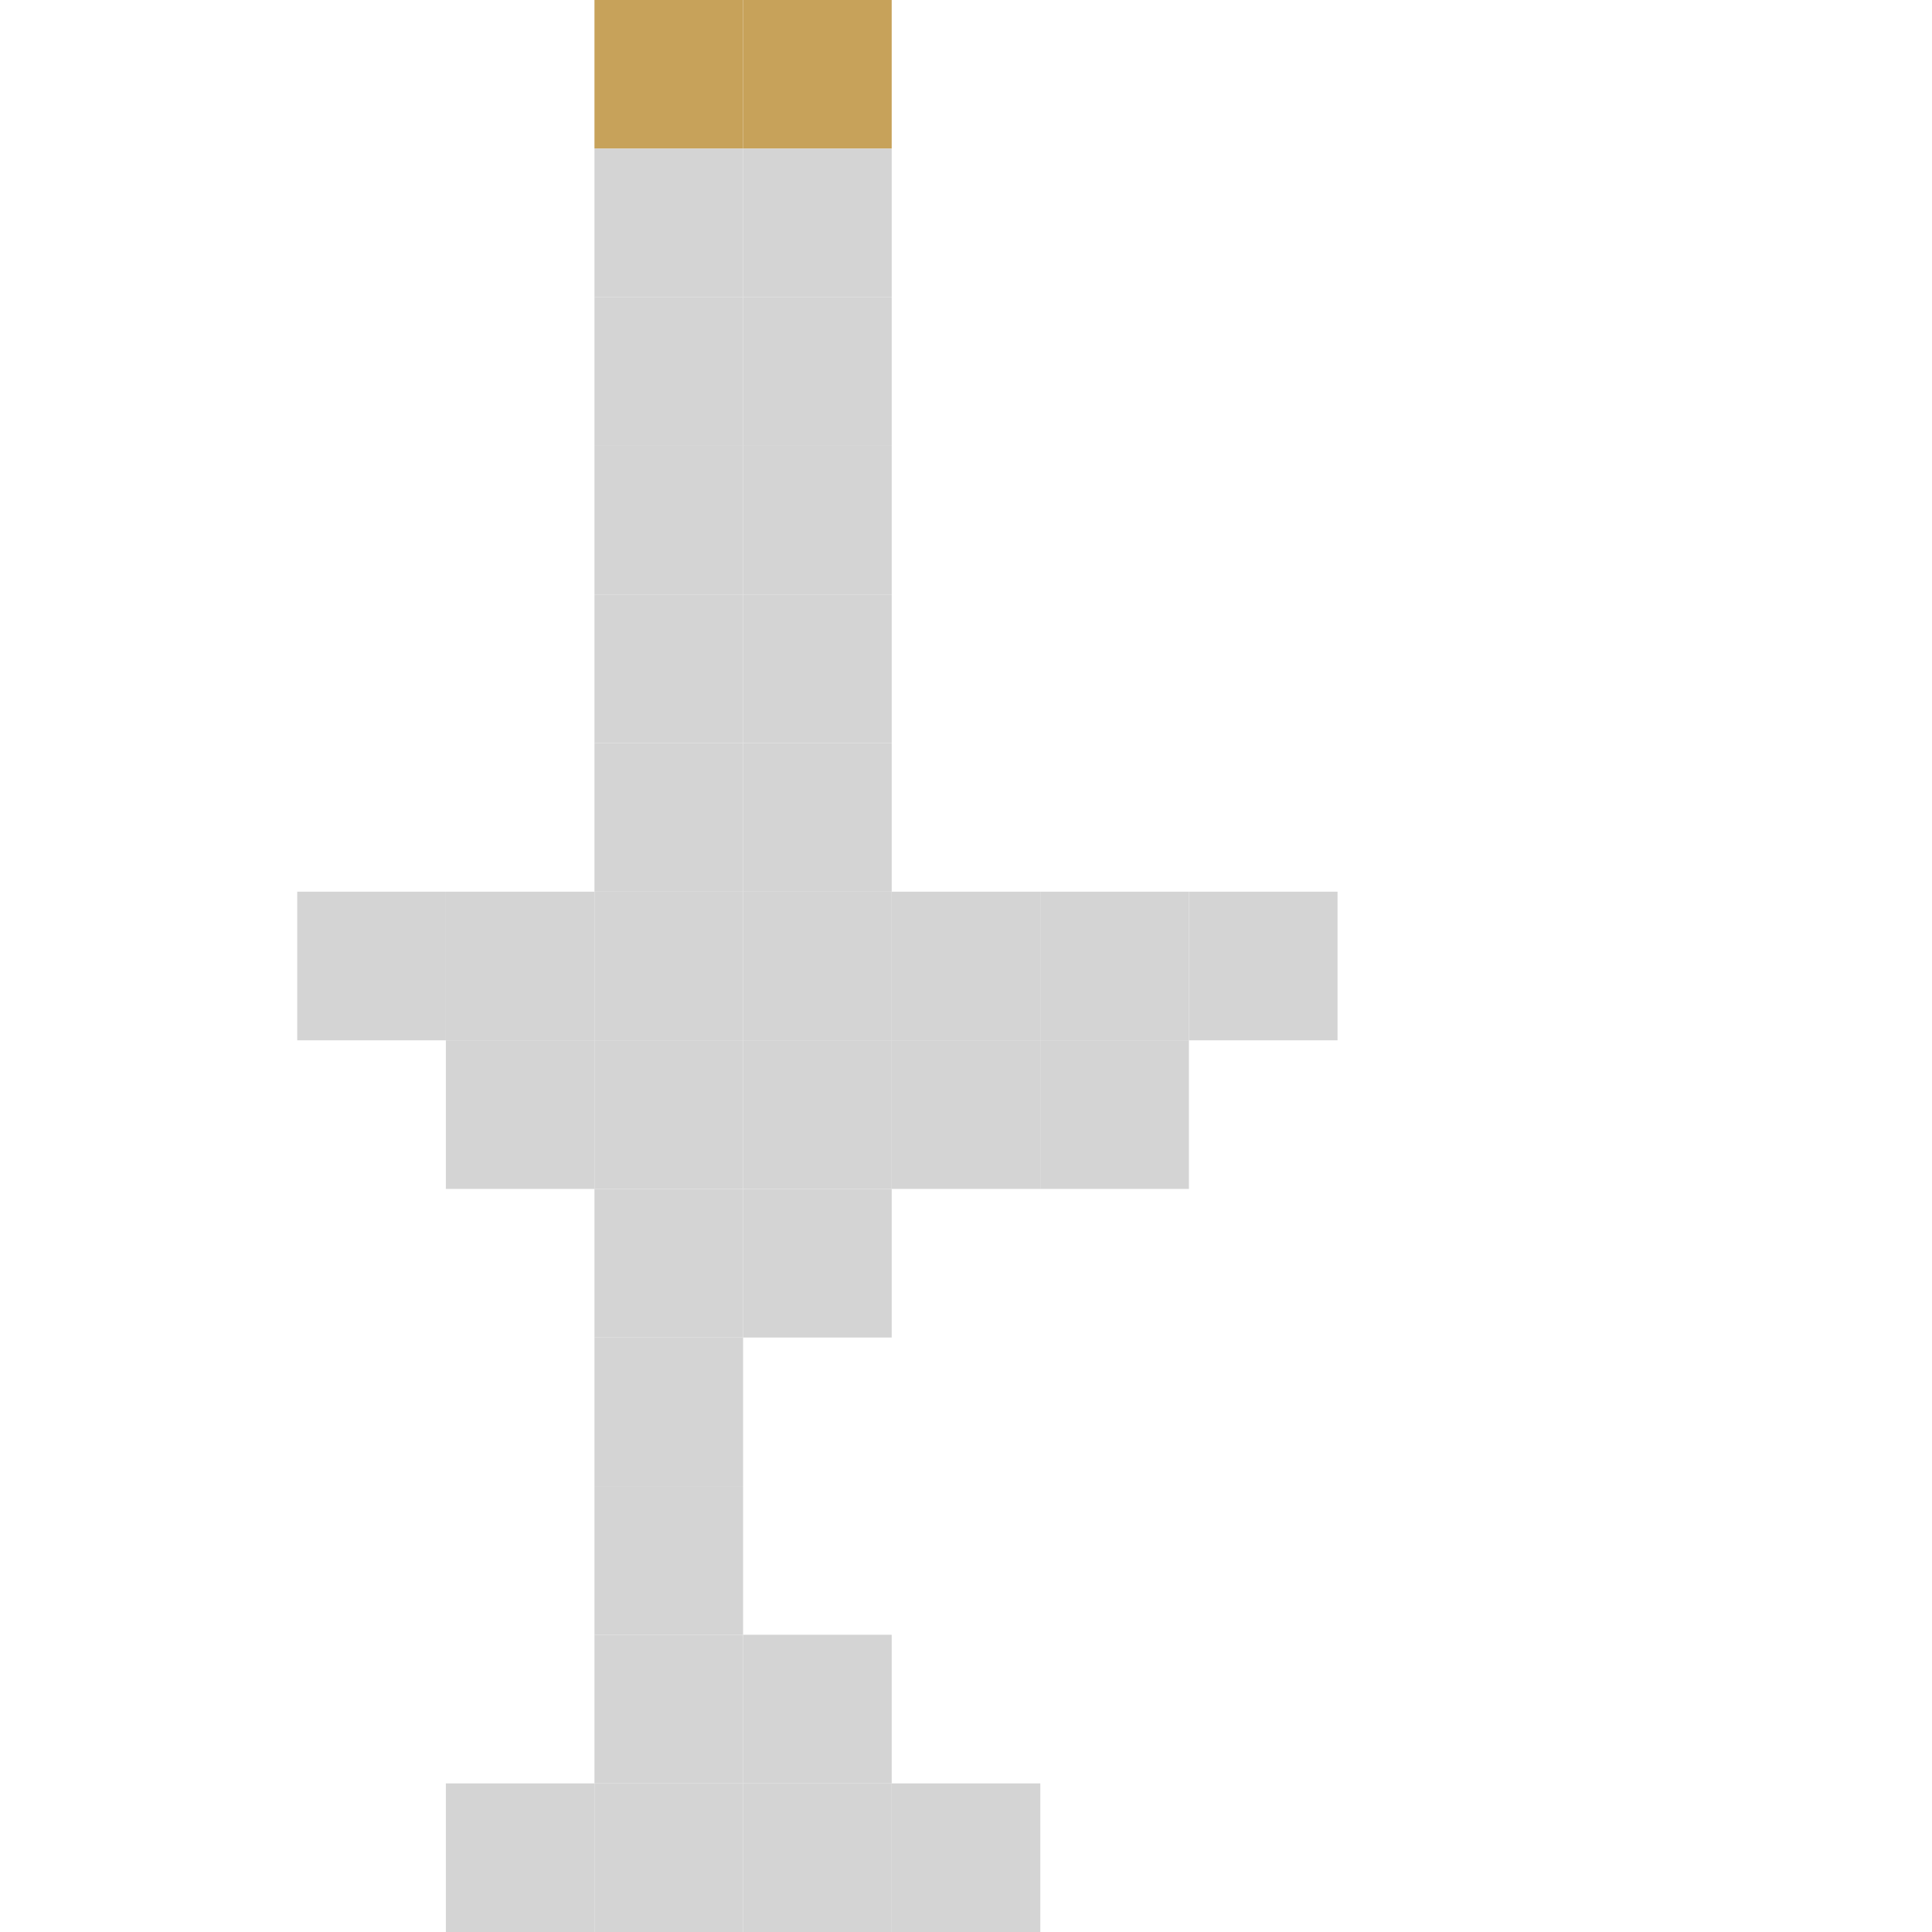
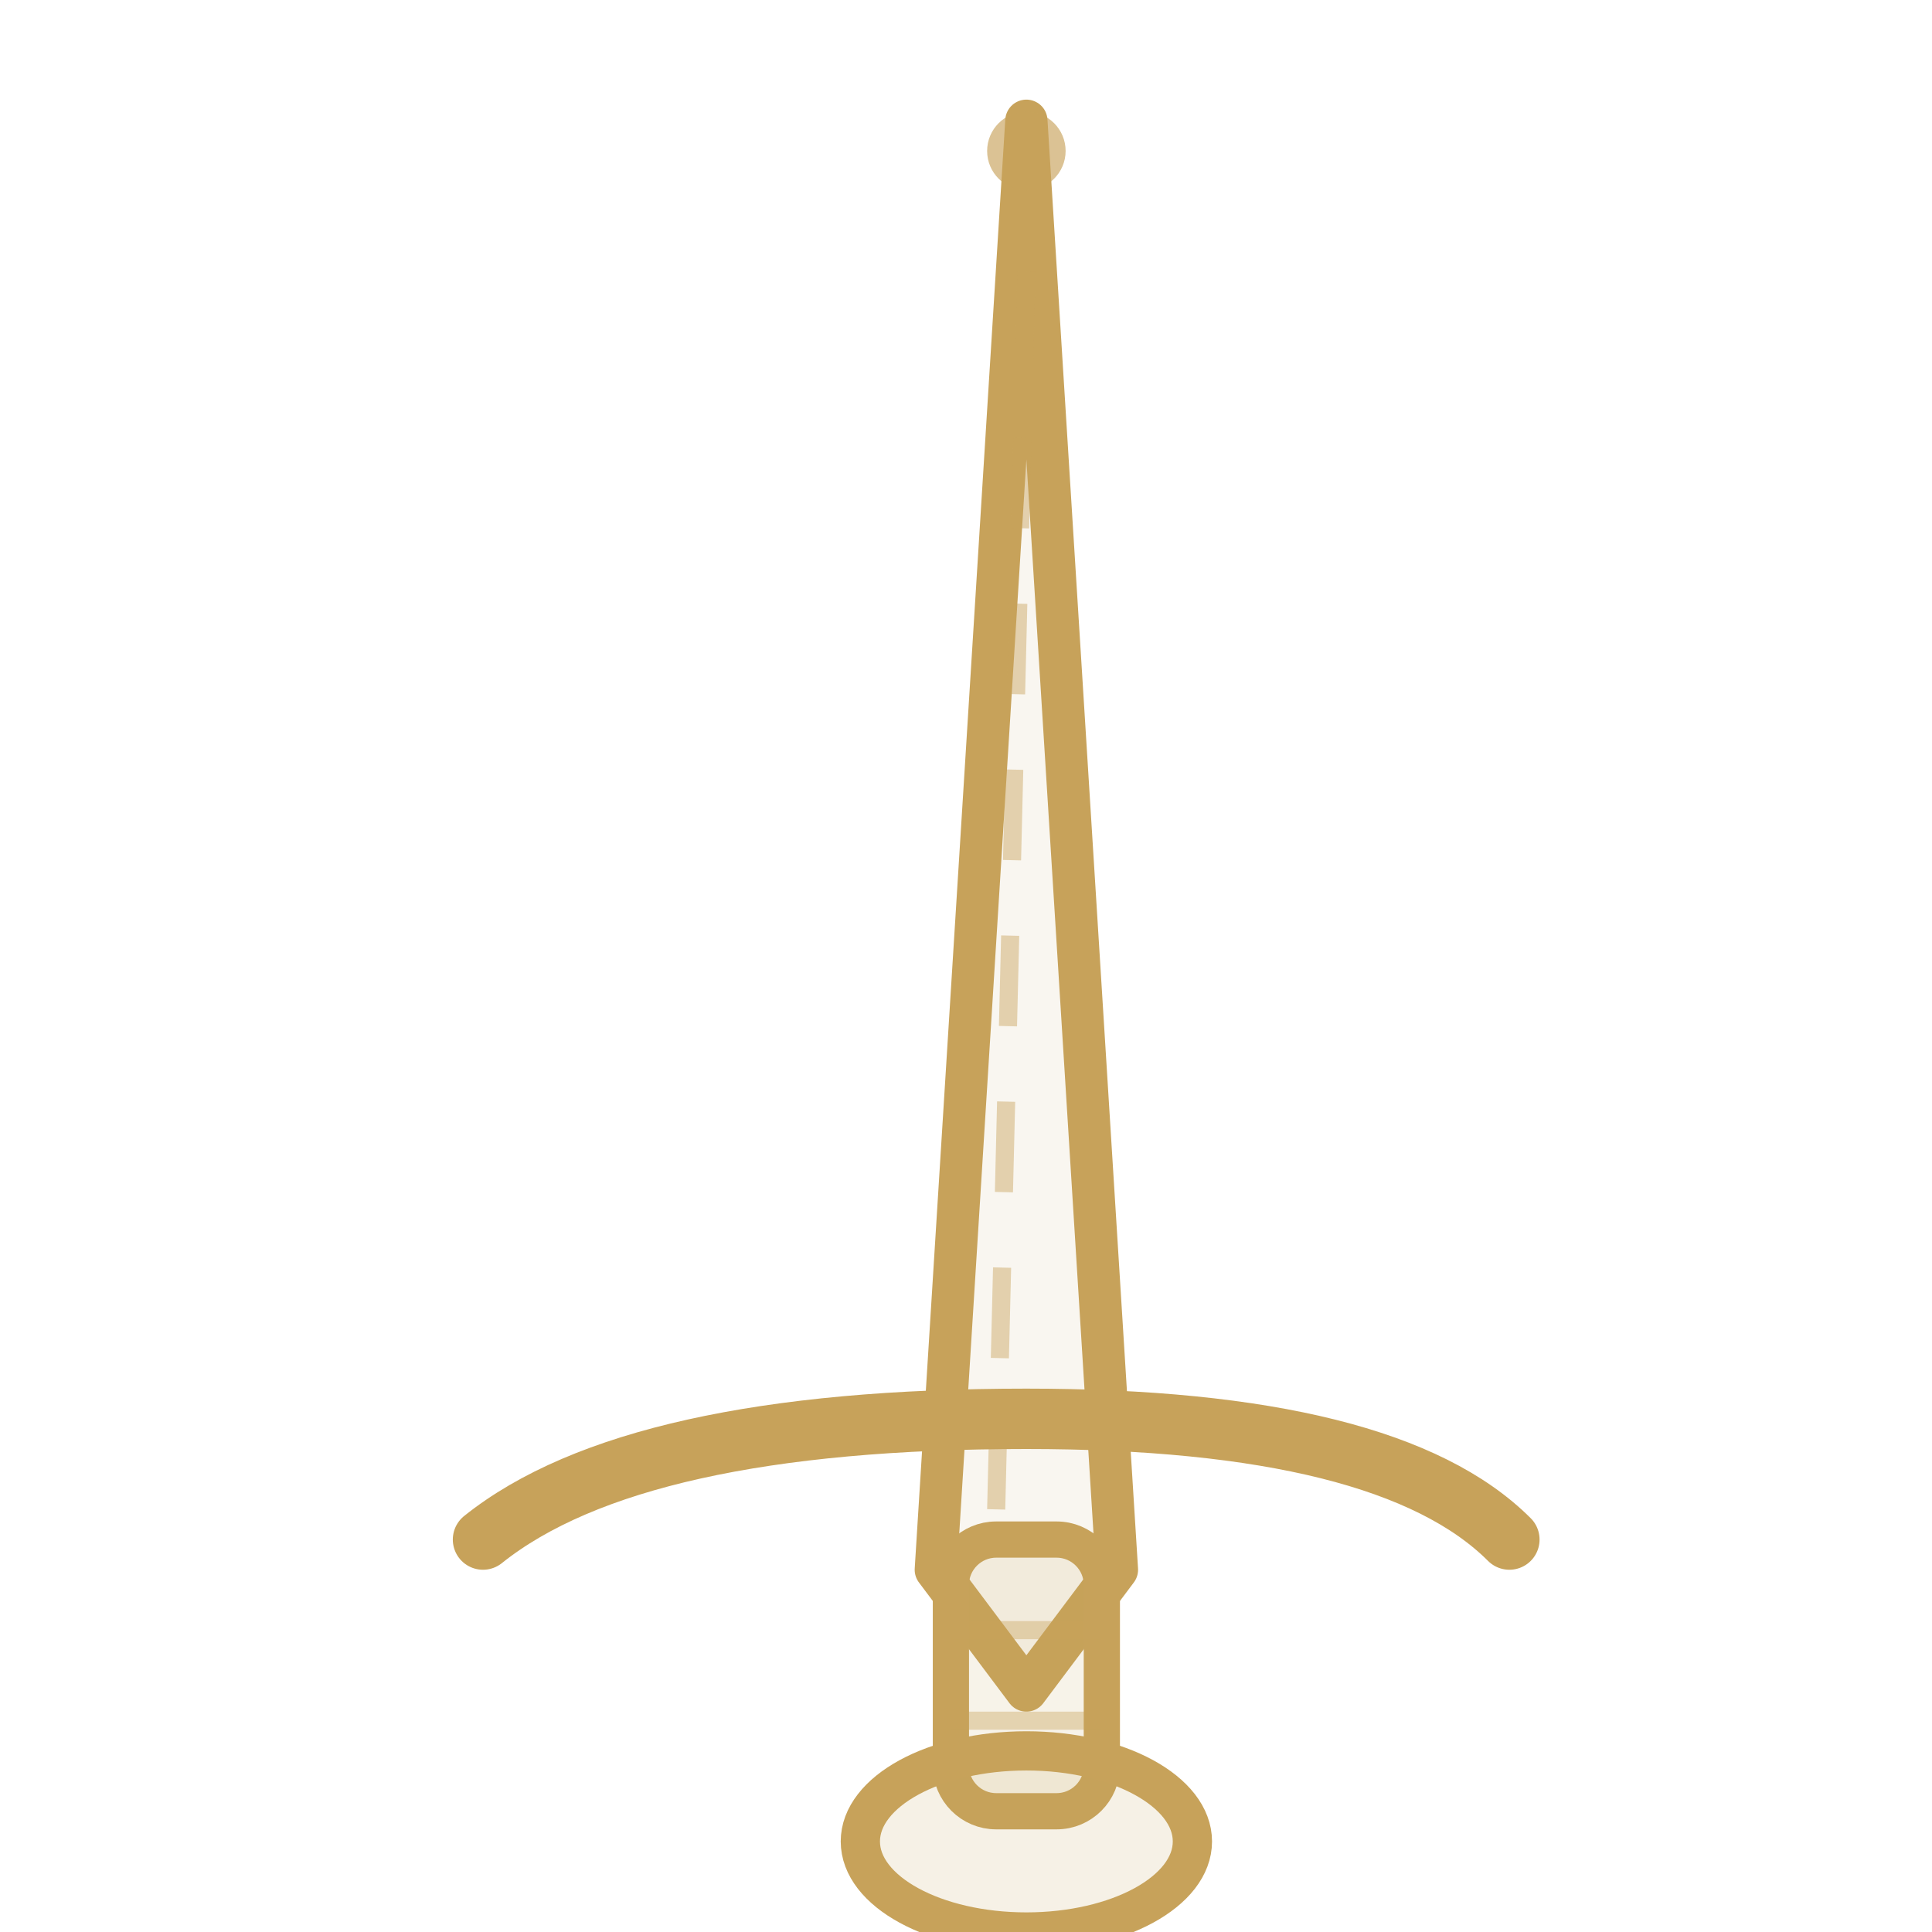
- <svg xmlns="http://www.w3.org/2000/svg" viewBox="0 0 117 117" width="117" height="117">
-   <rect x="36" y="0" width="9" height="9" fill="#c7a25a" />
-   <rect x="45" y="0" width="9" height="9" fill="#c7a25a" />
-   <rect x="36" y="9" width="9" height="9" fill="#d4d4d4" />
-   <rect x="45" y="9" width="9" height="9" fill="#d4d4d4" />
-   <rect x="36" y="18" width="9" height="9" fill="#d4d4d4" />
-   <rect x="45" y="18" width="9" height="9" fill="#d4d4d4" />
-   <rect x="36" y="27" width="9" height="9" fill="#d4d4d4" />
-   <rect x="45" y="27" width="9" height="9" fill="#d4d4d4" />
-   <rect x="36" y="36" width="9" height="9" fill="#d4d4d4" />
-   <rect x="45" y="36" width="9" height="9" fill="#d4d4d4" />
-   <rect x="36" y="45" width="9" height="9" fill="#d4d4d4" />
-   <rect x="45" y="45" width="9" height="9" fill="#d4d4d4" />
-   <rect x="18" y="54" width="9" height="9" fill="#d4d4d4" />
-   <rect x="27" y="54" width="9" height="9" fill="#d4d4d4" />
-   <rect x="36" y="54" width="9" height="9" fill="#d4d4d4" />
-   <rect x="45" y="54" width="9" height="9" fill="#d4d4d4" />
-   <rect x="54" y="54" width="9" height="9" fill="#d4d4d4" />
-   <rect x="63" y="54" width="9" height="9" fill="#d4d4d4" />
-   <rect x="72" y="54" width="9" height="9" fill="#d4d4d4" />
-   <rect x="27" y="63" width="9" height="9" fill="#d4d4d4" />
-   <rect x="36" y="63" width="9" height="9" fill="#d4d4d4" />
-   <rect x="45" y="63" width="9" height="9" fill="#d4d4d4" />
-   <rect x="54" y="63" width="9" height="9" fill="#d4d4d4" />
-   <rect x="63" y="63" width="9" height="9" fill="#d4d4d4" />
-   <rect x="36" y="72" width="9" height="9" fill="#d4d4d4" />
-   <rect x="45" y="72" width="9" height="9" fill="#d4d4d4" />
-   <rect x="36" y="81" width="9" height="9" fill="#d4d4d4" />
-   <rect x="36" y="90" width="9" height="9" fill="#d4d4d4" />
-   <rect x="36" y="99" width="9" height="9" fill="#d4d4d4" />
-   <rect x="45" y="99" width="9" height="9" fill="#d4d4d4" />
-   <rect x="27" y="108" width="9" height="9" fill="#d4d4d4" />
-   <rect x="36" y="108" width="9" height="9" fill="#d4d4d4" />
-   <rect x="45" y="108" width="9" height="9" fill="#d4d4d4" />
-   <rect x="54" y="108" width="9" height="9" fill="#d4d4d4" />
+ <svg xmlns="http://www.w3.org/2000/svg" viewBox="0 0 64 64" width="64" height="64">
+   <polygon points="34,4 31,52 34,56 37,52" fill="rgba(199,162,90,0.09)" stroke="#c7a25a" stroke-width="1.4" stroke-linejoin="round" />
+   <line x1="34" y1="9" x2="33" y2="50" stroke="#c7a25a" stroke-width="0.6" stroke-dasharray="3,2.5" opacity="0.45" />
+   <path d="M16,51 Q21,47 34,47 Q46,47 50,51" fill="none" stroke="#c7a25a" stroke-width="2" stroke-linecap="round" />
+   <rect x="31.5" y="51" width="5" height="9" rx="1.5" fill="rgba(199,162,90,0.13)" stroke="#c7a25a" stroke-width="1.2" />
+   <line x1="31.5" y1="54" x2="36.5" y2="54" stroke="#c7a25a" stroke-width="0.6" opacity="0.4" />
+   <line x1="31.5" y1="57" x2="36.5" y2="57" stroke="#c7a25a" stroke-width="0.6" opacity="0.4" />
+   <ellipse cx="34" cy="61" rx="5.5" ry="3" fill="rgba(199,162,90,0.15)" stroke="#c7a25a" stroke-width="1.3" />
+   <circle cx="34" cy="5" r="1.3" fill="#c7a25a" opacity="0.65" />
</svg>
